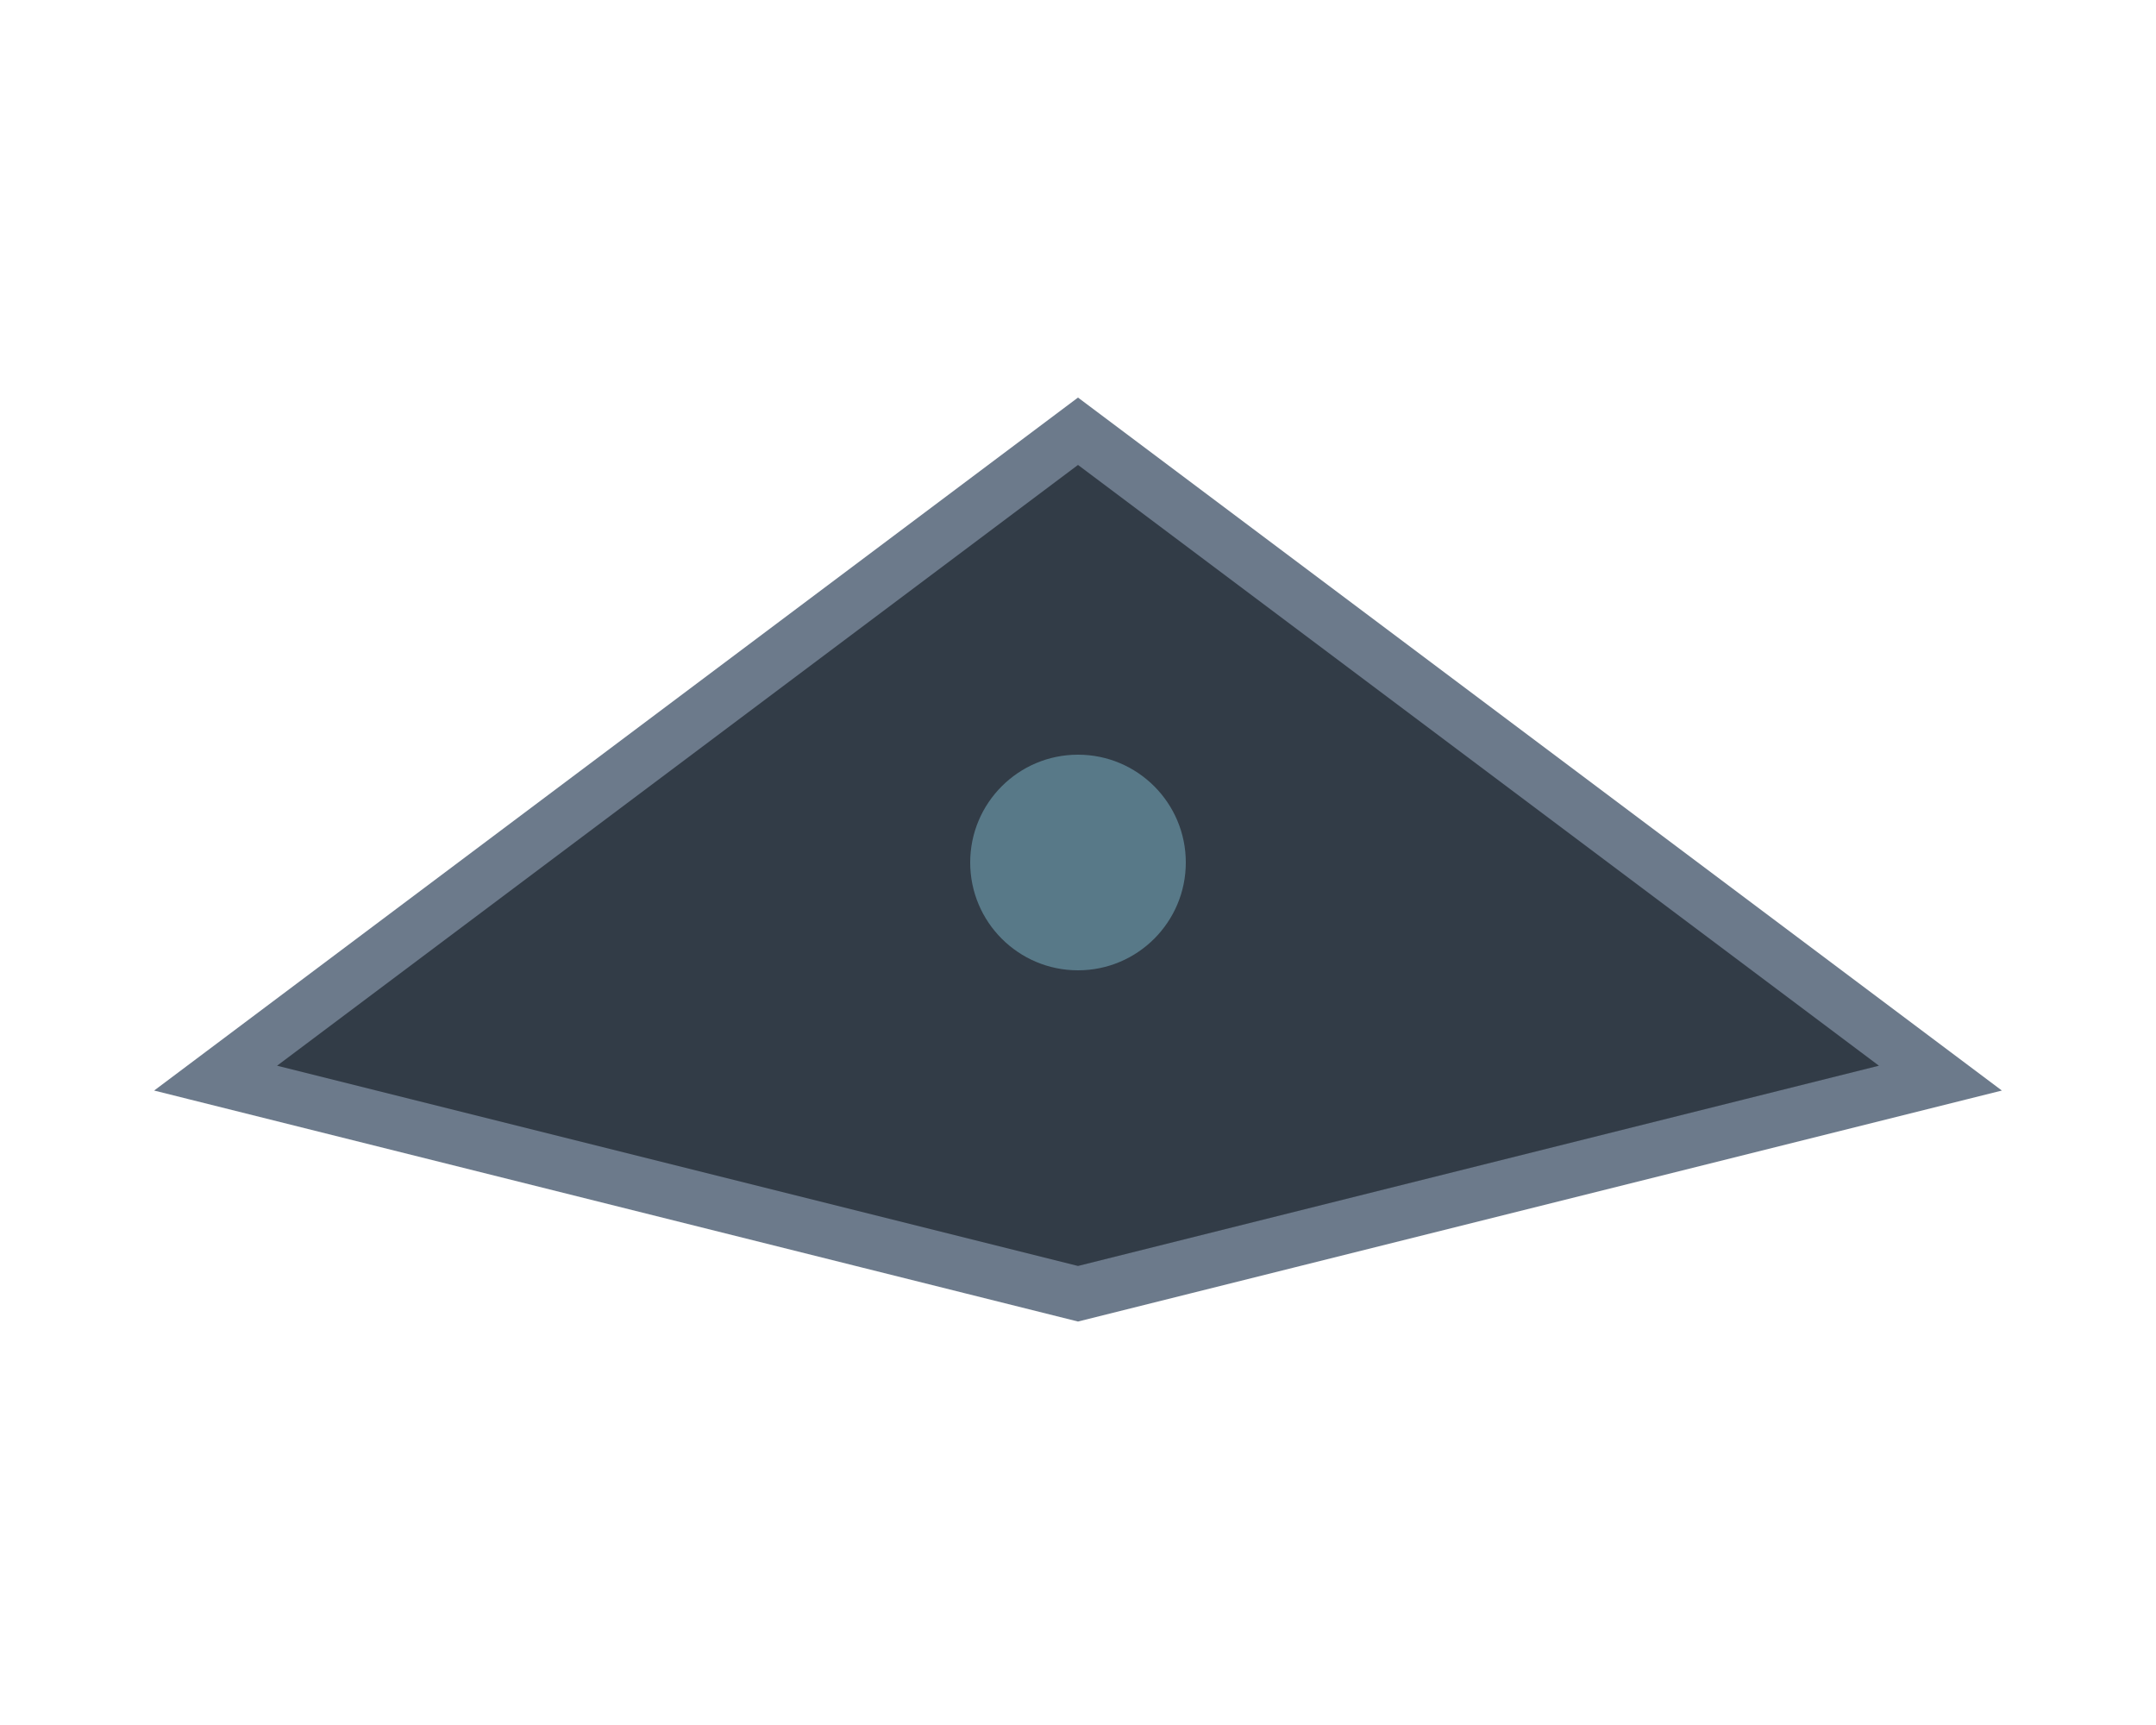
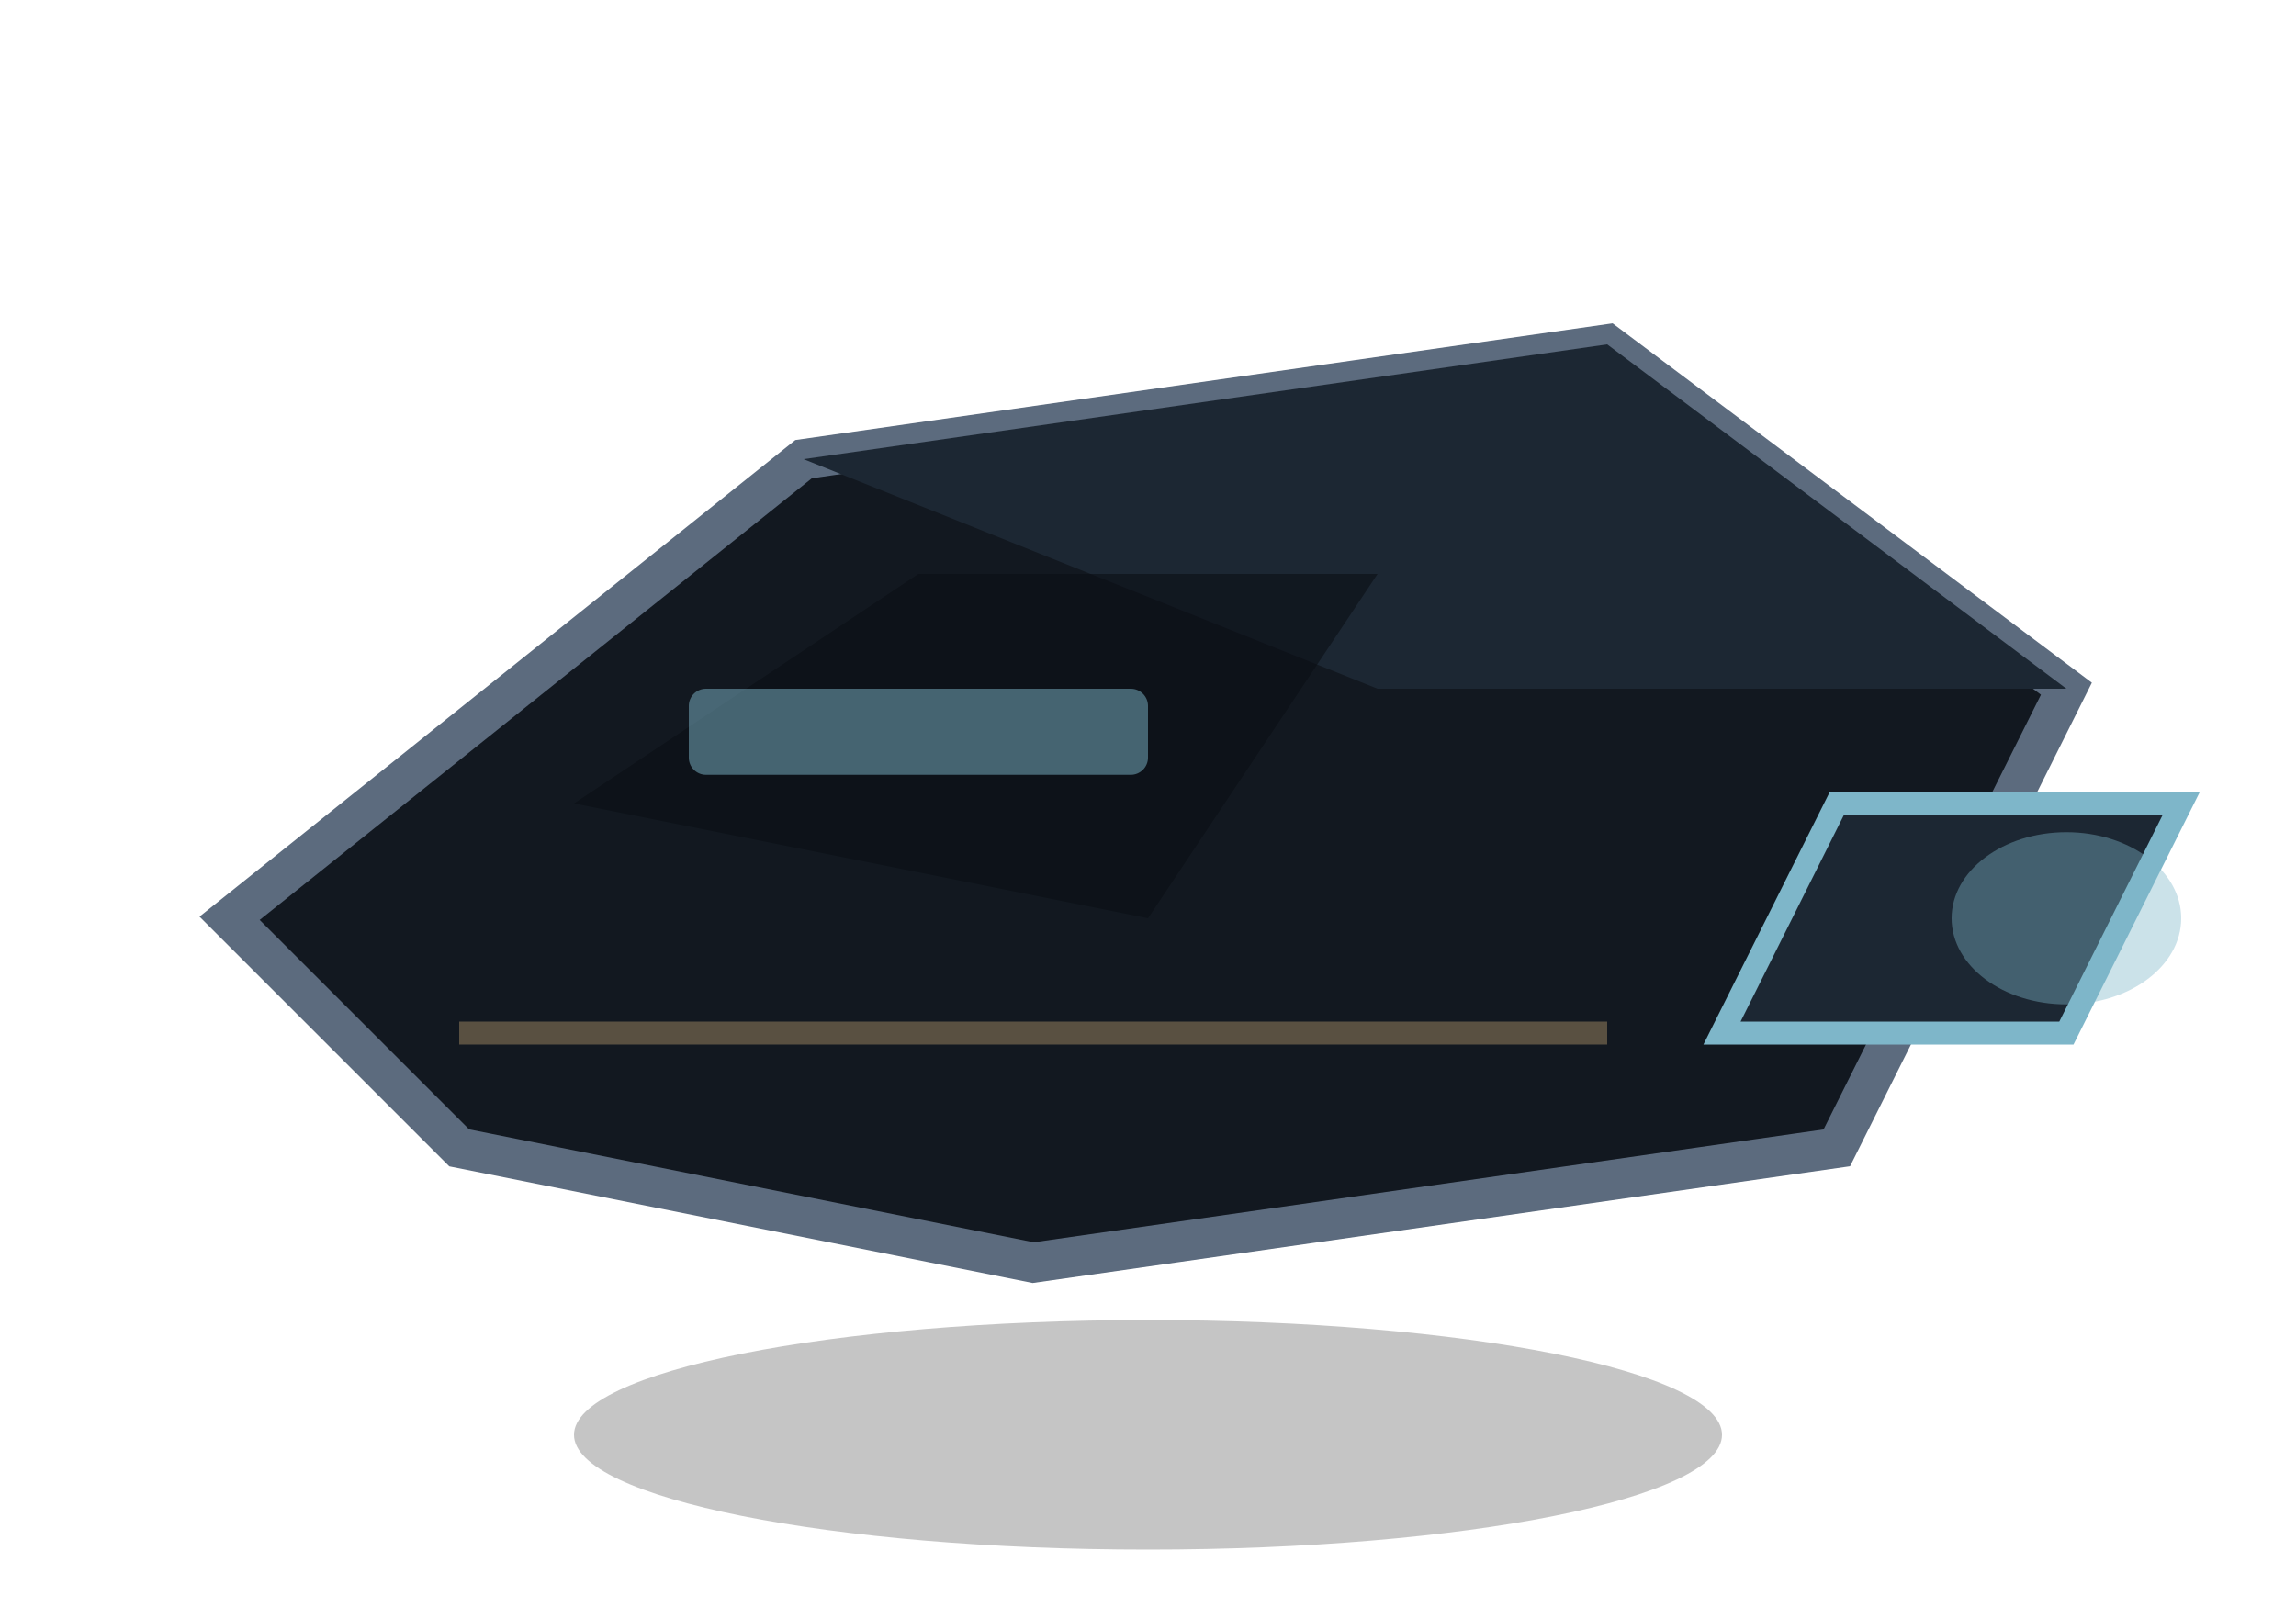
- <svg xmlns="http://www.w3.org/2000/svg" viewBox="0 0 40 32" width="40" height="32" fill="none">
-   <polygon points="4,20 20,8 36,20 20,24" fill="#1c2733" stroke="#5c6b7e" opacity="0.9" />
-   <circle cx="20" cy="16" r="2" fill="#7eb6c9" opacity="0.5" />
+ <svg xmlns="http://www.w3.org/2000/svg" viewBox="0 0 40 28" width="40" height="28" fill="none">
+   <defs>
+     <radialGradient id="padG" cx="50%" cy="50%" r="50%">
+       <stop offset="0%" stop-color="#1c2733" stop-opacity="0.9" />
+       <stop offset="100%" stop-color="#0a0e14" stop-opacity="0.2" />
+     </radialGradient>
+     <radialGradient id="coreG" cx="40%" cy="35%" r="60%">
+       <stop offset="0%" stop-color="#d4eef5" />
+       <stop offset="45%" stop-color="#7eb6c9" />
+       <stop offset="100%" stop-color="#1a4050" stop-opacity="0.8" />
+     </radialGradient>
+     <linearGradient id="hullL" x1="0" y1="0" x2="1" y2="1">
+       <stop offset="0%" stop-color="#2a3848" />
+       <stop offset="50%" stop-color="#1c2733" />
+       <stop offset="100%" stop-color="#121820" />
+     </linearGradient>
+     <linearGradient id="steelL" x1="0" y1="0" x2="0" y2="1">
+       <stop offset="0%" stop-color="#b0bec8" />
+       <stop offset="40%" stop-color="#8a9aac" />
+       <stop offset="100%" stop-color="#5c6b7e" />
+     </linearGradient>
+     <linearGradient id="brassL" x1="0" y1="0" x2="0" y2="1">
+       <stop offset="0%" stop-color="#e0c9a0" />
+       <stop offset="100%" stop-color="#8a7350" />
+     </linearGradient>
+     <filter id="softGlow" x="-40%" y="-40%" width="180%" height="180%">
+       <feGaussianBlur stdDeviation="1.2" result="b" />
+       <feMerge>
+         <feMergeNode in="b" />
+         <feMergeNode in="SourceGraphic" />
+       </feMerge>
+     </filter>
+   </defs>
+   <ellipse cx="20" cy="25" rx="10" ry="2" fill="rgba(0,0,0,0.45)" opacity="0.5" />
+   <path d="M4 16 L14 8 L28 6 L36 12 L32 20 L18 22 L8 20 Z" fill="#121820" stroke="#5c6b7e" stroke-width="0.7" />
+   <path d="M14 8 L28 6 L36 12 L24 12 Z" fill="#1c2733" />
+   <path d="M10 14 L16 10 L24 10 L20 16 Z" fill="#0a0e14" opacity="0.6" />
+   <rect x="12" y="12" width="8" height="1.5" rx="0.3" fill="#7eb6c9" opacity="0.5" />
+   <path d="M32 14 L38 14 L36 18 L30 18 Z" fill="#1c2733" stroke="#7eb6c9" stroke-width="0.4" />
+   <ellipse cx="36" cy="16" rx="2" ry="1.5" fill="#7eb6c9" opacity="0.4" />
+   <line x1="8" y1="18" x2="28" y2="18" stroke="#c4a574" stroke-width="0.4" opacity="0.4" />
</svg>
